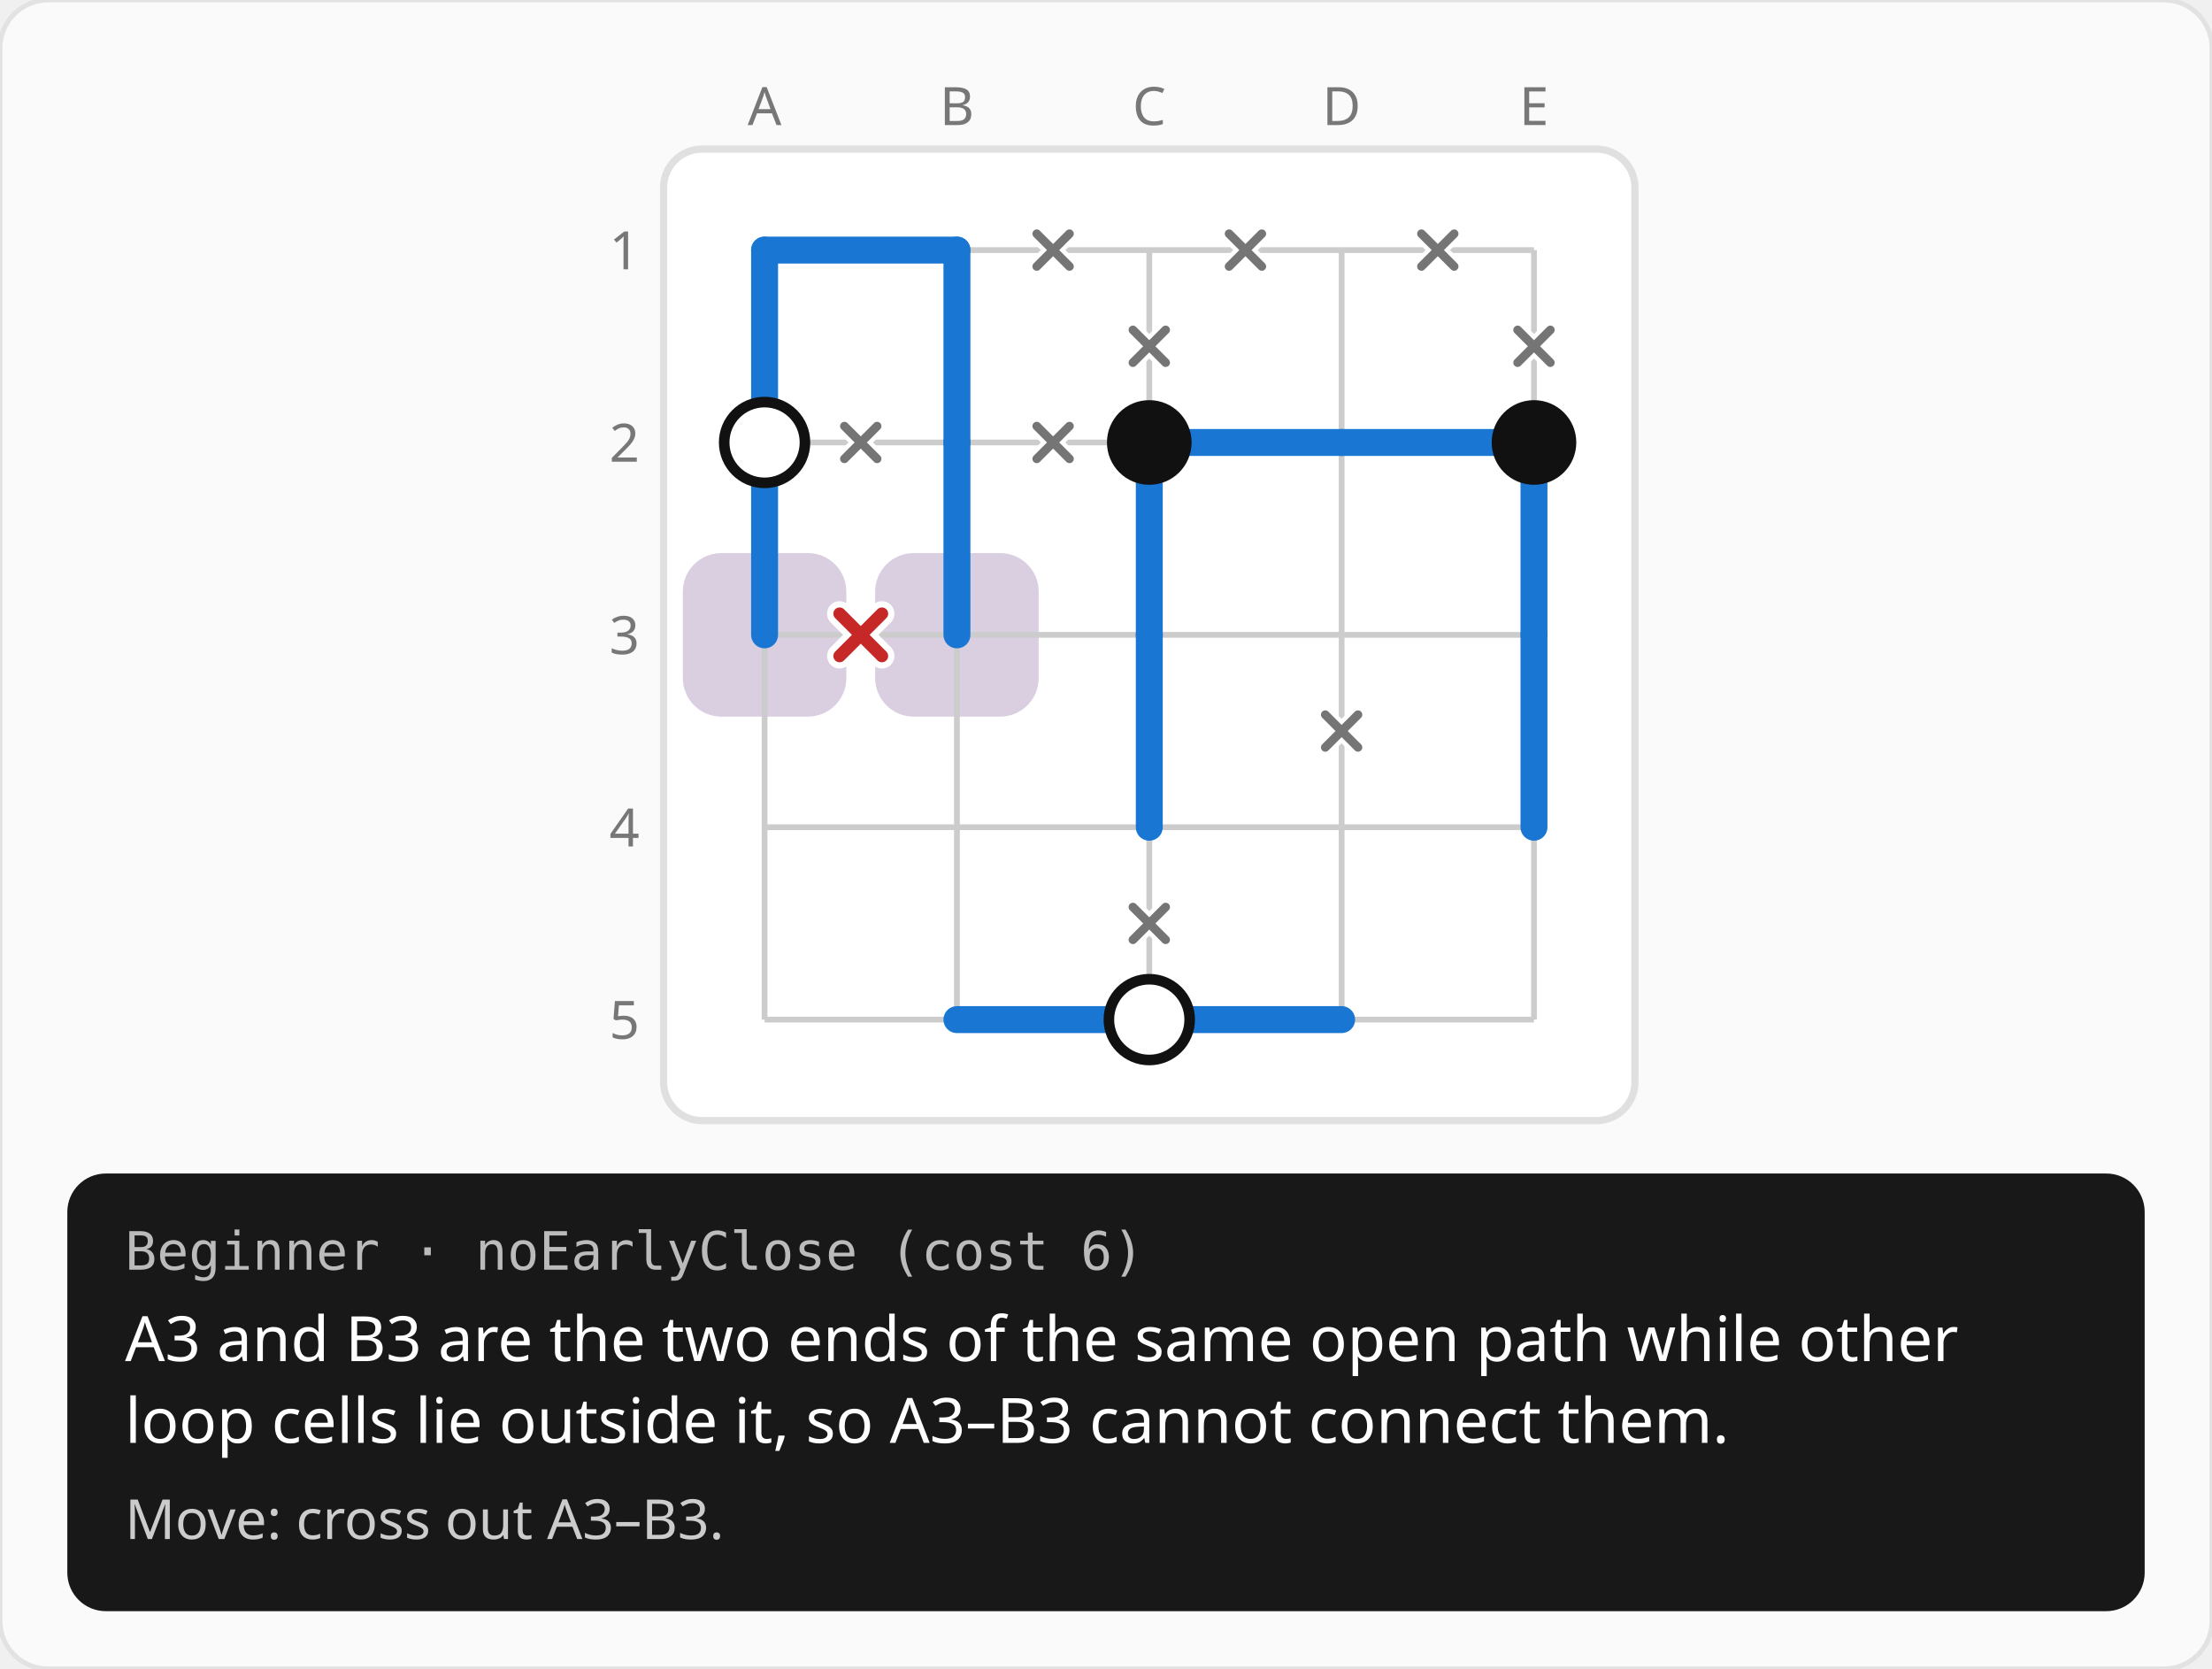
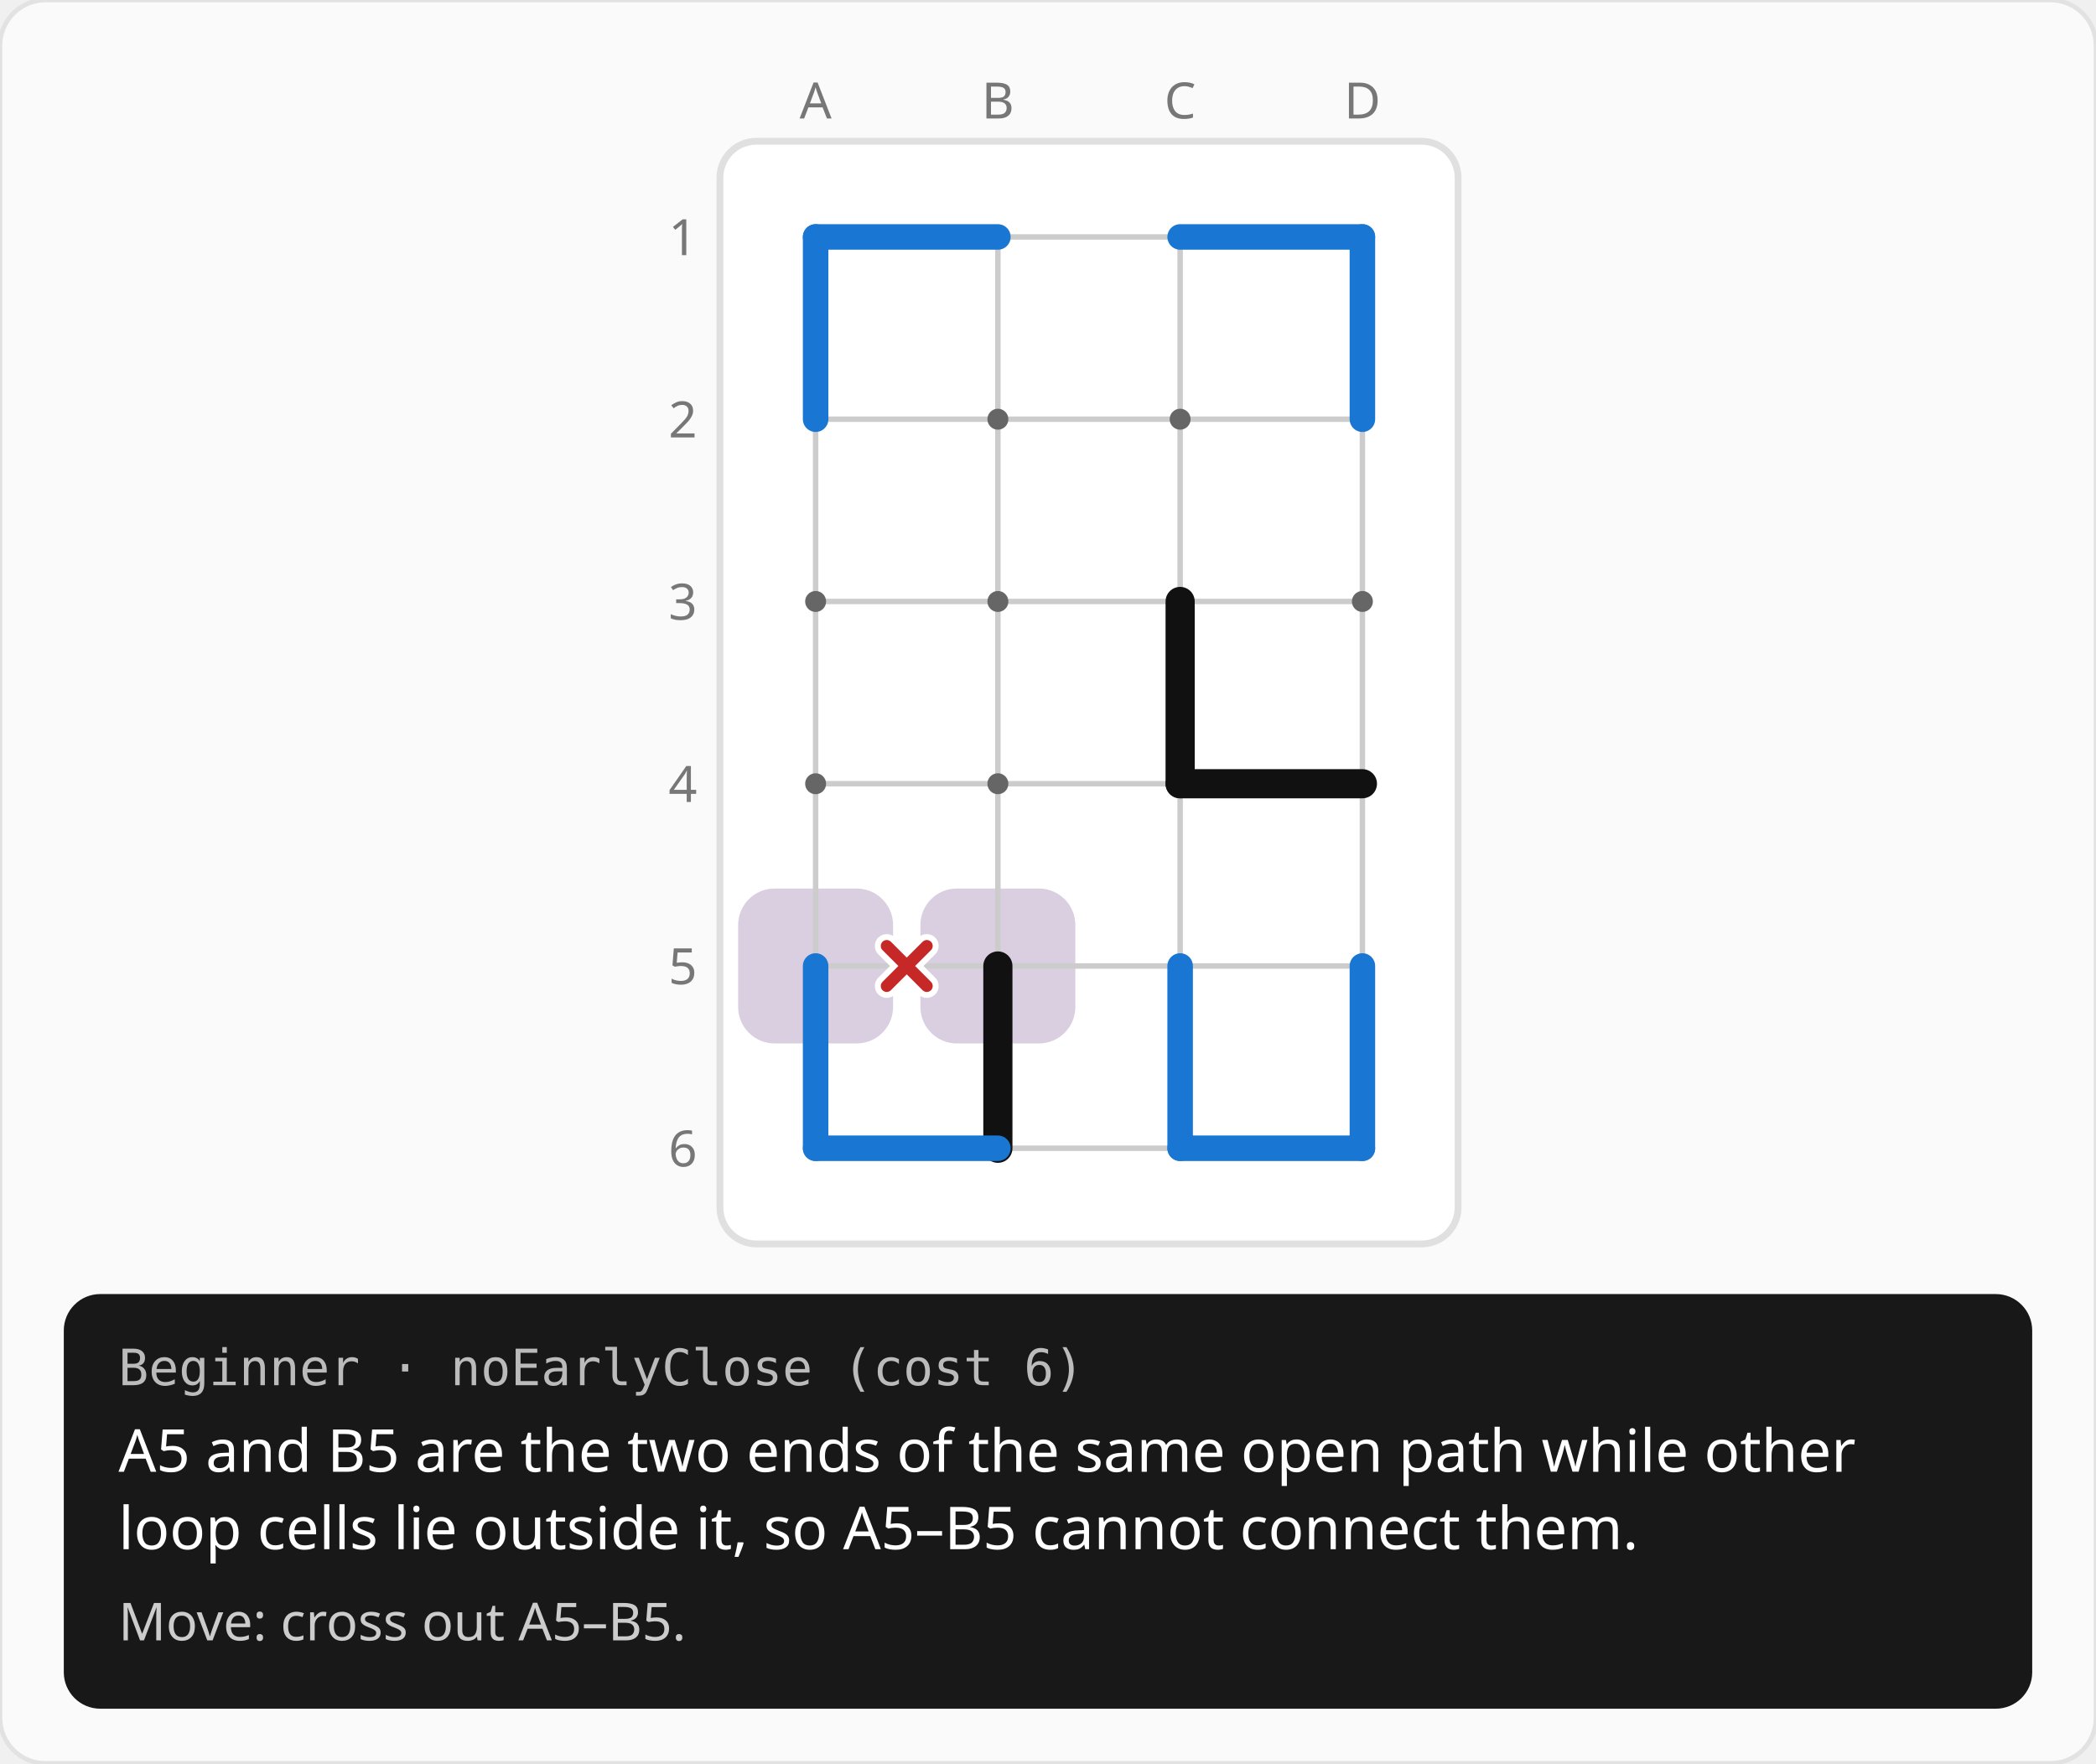
- <svg xmlns="http://www.w3.org/2000/svg" width="460" height="347" viewBox="0 0 460 347">
-   <rect width="460" height="347" rx="10" fill="#fafafa" stroke="#e2e2e2" />
+ <svg xmlns="http://www.w3.org/2000/svg" width="460" height="387" viewBox="0 0 460 387">
+   <rect width="460" height="387" rx="10" fill="#fafafa" stroke="#e2e2e2" />
  <defs>
    <pattern id="hatch" width="8" height="8" patternUnits="userSpaceOnUse" patternTransform="rotate(45)">
      <line x1="0" y1="0" x2="0" y2="8" stroke="#d55e00" stroke-width="3" opacity="0.55" />
    </pattern>
  </defs>
-   <g transform="translate(119 12)">
+   <g transform="translate(139 12)">
    <text x="40" y="14" fill="#777777" font-size="11" font-family="system-ui, sans-serif" text-anchor="middle">A</text>
    <text x="80" y="14" fill="#777777" font-size="11" font-family="system-ui, sans-serif" text-anchor="middle">B</text>
    <text x="120" y="14" fill="#777777" font-size="11" font-family="system-ui, sans-serif" text-anchor="middle">C</text>
    <text x="160" y="14" fill="#777777" font-size="11" font-family="system-ui, sans-serif" text-anchor="middle">D</text>
-     <text x="200" y="14" fill="#777777" font-size="11" font-family="system-ui, sans-serif" text-anchor="middle">E</text>
    <text x="14" y="44" fill="#777777" font-size="11" font-family="system-ui, sans-serif" text-anchor="end">1</text>
    <text x="14" y="84" fill="#777777" font-size="11" font-family="system-ui, sans-serif" text-anchor="end">2</text>
    <text x="14" y="124" fill="#777777" font-size="11" font-family="system-ui, sans-serif" text-anchor="end">3</text>
    <text x="14" y="164" fill="#777777" font-size="11" font-family="system-ui, sans-serif" text-anchor="end">4</text>
    <text x="14" y="204" fill="#777777" font-size="11" font-family="system-ui, sans-serif" text-anchor="end">5</text>
+     <text x="14" y="244" fill="#777777" font-size="11" font-family="system-ui, sans-serif" text-anchor="end">6</text>
    <g transform="translate(18 18)">
-       <rect x="1" y="1" width="202" height="202" rx="8" fill="#ffffff" stroke="#e0e0e0" stroke-width="1.5" />
-       <rect x="5" y="85" width="34" height="34" rx="8" fill="rgba(122,81,149,0.28)" />
-       <rect x="45" y="85" width="34" height="34" rx="8" fill="rgba(122,81,149,0.28)" />
-       <line x1="22" y1="22" x2="182" y2="22" stroke="#cccccc" stroke-width="1.2" />
-       <line x1="22" y1="62" x2="182" y2="62" stroke="#cccccc" stroke-width="1.2" />
-       <line x1="22" y1="102" x2="182" y2="102" stroke="#cccccc" stroke-width="1.2" />
-       <line x1="22" y1="142" x2="182" y2="142" stroke="#cccccc" stroke-width="1.2" />
-       <line x1="22" y1="182" x2="182" y2="182" stroke="#cccccc" stroke-width="1.2" />
-       <line x1="22" y1="22" x2="22" y2="182" stroke="#cccccc" stroke-width="1.2" />
-       <line x1="62" y1="22" x2="62" y2="182" stroke="#cccccc" stroke-width="1.2" />
-       <line x1="102" y1="22" x2="102" y2="182" stroke="#cccccc" stroke-width="1.2" />
-       <line x1="142" y1="22" x2="142" y2="182" stroke="#cccccc" stroke-width="1.2" />
-       <line x1="182" y1="22" x2="182" y2="182" stroke="#cccccc" stroke-width="1.2" />
+       <rect x="1" y="1" width="162" height="242" rx="8" fill="#ffffff" stroke="#e0e0e0" stroke-width="1.5" />
+       <rect x="5" y="165" width="34" height="34" rx="8" fill="rgba(122,81,149,0.28)" />
+       <rect x="45" y="165" width="34" height="34" rx="8" fill="rgba(122,81,149,0.28)" />
+       <line x1="22" y1="22" x2="142" y2="22" stroke="#cccccc" stroke-width="1.2" />
+       <line x1="22" y1="62" x2="142" y2="62" stroke="#cccccc" stroke-width="1.2" />
+       <line x1="22" y1="102" x2="142" y2="102" stroke="#cccccc" stroke-width="1.2" />
+       <line x1="22" y1="142" x2="142" y2="142" stroke="#cccccc" stroke-width="1.2" />
+       <line x1="22" y1="182" x2="142" y2="182" stroke="#cccccc" stroke-width="1.2" />
+       <line x1="22" y1="222" x2="142" y2="222" stroke="#cccccc" stroke-width="1.2" />
+       <line x1="22" y1="22" x2="22" y2="222" stroke="#cccccc" stroke-width="1.2" />
+       <line x1="62" y1="22" x2="62" y2="222" stroke="#cccccc" stroke-width="1.2" />
+       <line x1="102" y1="22" x2="102" y2="222" stroke="#cccccc" stroke-width="1.2" />
+       <line x1="142" y1="22" x2="142" y2="222" stroke="#cccccc" stroke-width="1.2" />
+       <circle cx="22" cy="22" r="2.3" fill="#666666" />
+       <circle cx="62" cy="22" r="2.3" fill="#666666" />
+       <circle cx="102" cy="22" r="2.3" fill="#666666" />
+       <circle cx="142" cy="22" r="2.3" fill="#666666" />
+       <circle cx="22" cy="62" r="2.3" fill="#666666" />
+       <circle cx="62" cy="62" r="2.3" fill="#666666" />
+       <circle cx="102" cy="62" r="2.3" fill="#666666" />
+       <circle cx="142" cy="62" r="2.3" fill="#666666" />
+       <circle cx="22" cy="102" r="2.3" fill="#666666" />
+       <circle cx="62" cy="102" r="2.3" fill="#666666" />
+       <circle cx="102" cy="102" r="2.3" fill="#666666" />
+       <circle cx="142" cy="102" r="2.3" fill="#666666" />
+       <circle cx="22" cy="142" r="2.3" fill="#666666" />
+       <circle cx="62" cy="142" r="2.3" fill="#666666" />
+       <circle cx="102" cy="142" r="2.3" fill="#666666" />
+       <circle cx="142" cy="142" r="2.3" fill="#666666" />
+       <circle cx="22" cy="182" r="2.3" fill="#666666" />
+       <circle cx="62" cy="182" r="2.3" fill="#666666" />
+       <circle cx="102" cy="182" r="2.3" fill="#666666" />
+       <circle cx="142" cy="182" r="2.3" fill="#666666" />
+       <circle cx="22" cy="222" r="2.3" fill="#666666" />
+       <circle cx="62" cy="222" r="2.3" fill="#666666" />
+       <circle cx="102" cy="222" r="2.3" fill="#666666" />
+       <circle cx="142" cy="222" r="2.3" fill="#666666" />
      <line x1="22" y1="22" x2="62" y2="22" stroke="#1976d2" stroke-width="5.6" stroke-linecap="round" />
      <line x1="22" y1="22" x2="22" y2="62" stroke="#1976d2" stroke-width="5.6" stroke-linecap="round" />
-       <line x1="62" y1="22" x2="62" y2="62" stroke="#1976d2" stroke-width="5.6" stroke-linecap="round" />
-       <line x1="22" y1="62" x2="22" y2="102" stroke="#1976d2" stroke-width="5.6" stroke-linecap="round" />
-       <line x1="62" y1="62" x2="62" y2="102" stroke="#1976d2" stroke-width="5.6" stroke-linecap="round" />
-       <line x1="102" y1="62" x2="142" y2="62" stroke="#1976d2" stroke-width="5.6" stroke-linecap="round" />
-       <line x1="102" y1="62" x2="102" y2="102" stroke="#1976d2" stroke-width="5.6" stroke-linecap="round" />
-       <line x1="142" y1="62" x2="182" y2="62" stroke="#1976d2" stroke-width="5.6" stroke-linecap="round" />
-       <line x1="182" y1="62" x2="182" y2="102" stroke="#1976d2" stroke-width="5.6" stroke-linecap="round" />
-       <line x1="102" y1="102" x2="102" y2="142" stroke="#1976d2" stroke-width="5.6" stroke-linecap="round" />
-       <line x1="182" y1="102" x2="182" y2="142" stroke="#1976d2" stroke-width="5.6" stroke-linecap="round" />
-       <line x1="62" y1="182" x2="102" y2="182" stroke="#1976d2" stroke-width="5.6" stroke-linecap="round" />
-       <line x1="102" y1="182" x2="142" y2="182" stroke="#1976d2" stroke-width="5.6" stroke-linecap="round" />
-       <circle cx="22" cy="62" r="8.4" fill="#ffffff" />
-       <circle cx="22" cy="62" r="8.4" fill="none" stroke="#111111" stroke-width="2.2" />
-       <circle cx="102" cy="62" r="8.8" fill="#111111" />
-       <circle cx="182" cy="62" r="8.8" fill="#111111" />
-       <circle cx="102" cy="182" r="8.4" fill="#ffffff" />
-       <circle cx="102" cy="182" r="8.4" fill="none" stroke="#111111" stroke-width="2.2" />
-       <path d="M78.6 18.6L85.4 25.4M78.6 25.4L85.4 18.6" stroke="#ffffff" stroke-width="3.6" stroke-linecap="round" />
-       <path d="M78.6 18.6L85.4 25.4M78.6 25.4L85.4 18.6" stroke="#757575" stroke-width="1.8" stroke-linecap="round" />
-       <path d="M118.6 18.6L125.4 25.4M118.6 25.4L125.4 18.6" stroke="#ffffff" stroke-width="3.6" stroke-linecap="round" />
-       <path d="M118.6 18.6L125.4 25.4M118.6 25.4L125.4 18.6" stroke="#757575" stroke-width="1.8" stroke-linecap="round" />
-       <path d="M98.6 38.6L105.4 45.4M98.6 45.4L105.4 38.6" stroke="#ffffff" stroke-width="3.6" stroke-linecap="round" />
-       <path d="M98.6 38.6L105.4 45.4M98.6 45.4L105.4 38.6" stroke="#757575" stroke-width="1.8" stroke-linecap="round" />
-       <path d="M158.6 18.6L165.4 25.4M158.6 25.4L165.4 18.6" stroke="#ffffff" stroke-width="3.6" stroke-linecap="round" />
-       <path d="M158.6 18.6L165.4 25.4M158.6 25.4L165.4 18.6" stroke="#757575" stroke-width="1.8" stroke-linecap="round" />
-       <path d="M178.6 38.6L185.4 45.4M178.6 45.4L185.4 38.6" stroke="#ffffff" stroke-width="3.6" stroke-linecap="round" />
-       <path d="M178.6 38.6L185.4 45.4M178.6 45.4L185.4 38.6" stroke="#757575" stroke-width="1.8" stroke-linecap="round" />
-       <path d="M38.6 58.6L45.4 65.4M38.6 65.4L45.4 58.6" stroke="#ffffff" stroke-width="3.6" stroke-linecap="round" />
-       <path d="M38.6 58.6L45.4 65.4M38.6 65.4L45.4 58.6" stroke="#757575" stroke-width="1.8" stroke-linecap="round" />
-       <path d="M78.6 58.6L85.4 65.4M78.6 65.4L85.4 58.6" stroke="#ffffff" stroke-width="3.6" stroke-linecap="round" />
-       <path d="M78.6 58.6L85.4 65.4M78.6 65.4L85.4 58.6" stroke="#757575" stroke-width="1.8" stroke-linecap="round" />
-       <path d="M138.6 118.6L145.4 125.4M138.6 125.4L145.4 118.6" stroke="#ffffff" stroke-width="3.6" stroke-linecap="round" />
-       <path d="M138.6 118.6L145.4 125.4M138.6 125.4L145.4 118.6" stroke="#757575" stroke-width="1.8" stroke-linecap="round" />
-       <path d="M98.6 158.6L105.4 165.4M98.6 165.4L105.4 158.6" stroke="#ffffff" stroke-width="3.6" stroke-linecap="round" />
-       <path d="M98.6 158.6L105.4 165.4M98.6 165.4L105.4 158.6" stroke="#757575" stroke-width="1.8" stroke-linecap="round" />
-       <path d="M37.6 97.6L46.4 106.4M37.6 106.4L46.4 97.6" stroke="#ffffff" stroke-width="5.2" stroke-linecap="round" />
-       <path d="M37.6 97.6L46.4 106.4M37.6 106.4L46.4 97.6" stroke="#c62828" stroke-width="2.6" stroke-linecap="round" />
+       <line x1="102" y1="22" x2="142" y2="22" stroke="#1976d2" stroke-width="5.6" stroke-linecap="round" />
+       <line x1="142" y1="22" x2="142" y2="62" stroke="#1976d2" stroke-width="5.6" stroke-linecap="round" />
+       <line x1="102" y1="102" x2="102" y2="142" stroke="#111111" stroke-width="6.4" stroke-linecap="round" />
+       <line x1="102" y1="142" x2="142" y2="142" stroke="#111111" stroke-width="6.4" stroke-linecap="round" />
+       <line x1="22" y1="182" x2="22" y2="222" stroke="#1976d2" stroke-width="5.6" stroke-linecap="round" />
+       <line x1="62" y1="182" x2="62" y2="222" stroke="#111111" stroke-width="6.4" stroke-linecap="round" />
+       <line x1="102" y1="182" x2="102" y2="222" stroke="#1976d2" stroke-width="5.6" stroke-linecap="round" />
+       <line x1="142" y1="182" x2="142" y2="222" stroke="#1976d2" stroke-width="5.6" stroke-linecap="round" />
+       <line x1="22" y1="222" x2="62" y2="222" stroke="#1976d2" stroke-width="5.6" stroke-linecap="round" />
+       <line x1="102" y1="222" x2="142" y2="222" stroke="#1976d2" stroke-width="5.6" stroke-linecap="round" />
+       <path d="M37.6 177.6L46.4 186.4M37.6 186.4L46.4 177.6" stroke="#ffffff" stroke-width="5.2" stroke-linecap="round" />
+       <path d="M37.6 177.6L46.4 186.4M37.6 186.4L46.4 177.6" stroke="#c62828" stroke-width="2.6" stroke-linecap="round" />
    </g>
  </g>
-   <rect x="14" y="244" width="432" height="91" rx="8" fill="#181818" />
-   <text x="26" y="264" fill="#bbbbbb" font-size="11" font-family="ui-monospace, Menlo, monospace">Beginner · noEarlyClose (cost 6)</text>
-   <text x="26" y="283" fill="#ffffff" font-size="13" font-family="system-ui, sans-serif">A3 and B3 are the two ends of the same open path while other</text>
-   <text x="26" y="300" fill="#ffffff" font-size="13" font-family="system-ui, sans-serif">loop cells lie outside it, so A3–B3 cannot connect them.</text>
-   <text x="26" y="320" fill="#cccccc" font-size="11.5" font-family="system-ui, sans-serif">Move: cross out A3–B3.</text>
+   <rect x="14" y="284" width="432" height="91" rx="8" fill="#181818" />
+   <text x="26" y="304" fill="#bbbbbb" font-size="11" font-family="ui-monospace, Menlo, monospace">Beginner · noEarlyClose (cost 6)</text>
+   <text x="26" y="323" fill="#ffffff" font-size="13" font-family="system-ui, sans-serif">A5 and B5 are the two ends of the same open path while other</text>
+   <text x="26" y="340" fill="#ffffff" font-size="13" font-family="system-ui, sans-serif">loop cells lie outside it, so A5–B5 cannot connect them.</text>
+   <text x="26" y="360" fill="#cccccc" font-size="11.5" font-family="system-ui, sans-serif">Move: cross out A5–B5.</text>
</svg>
